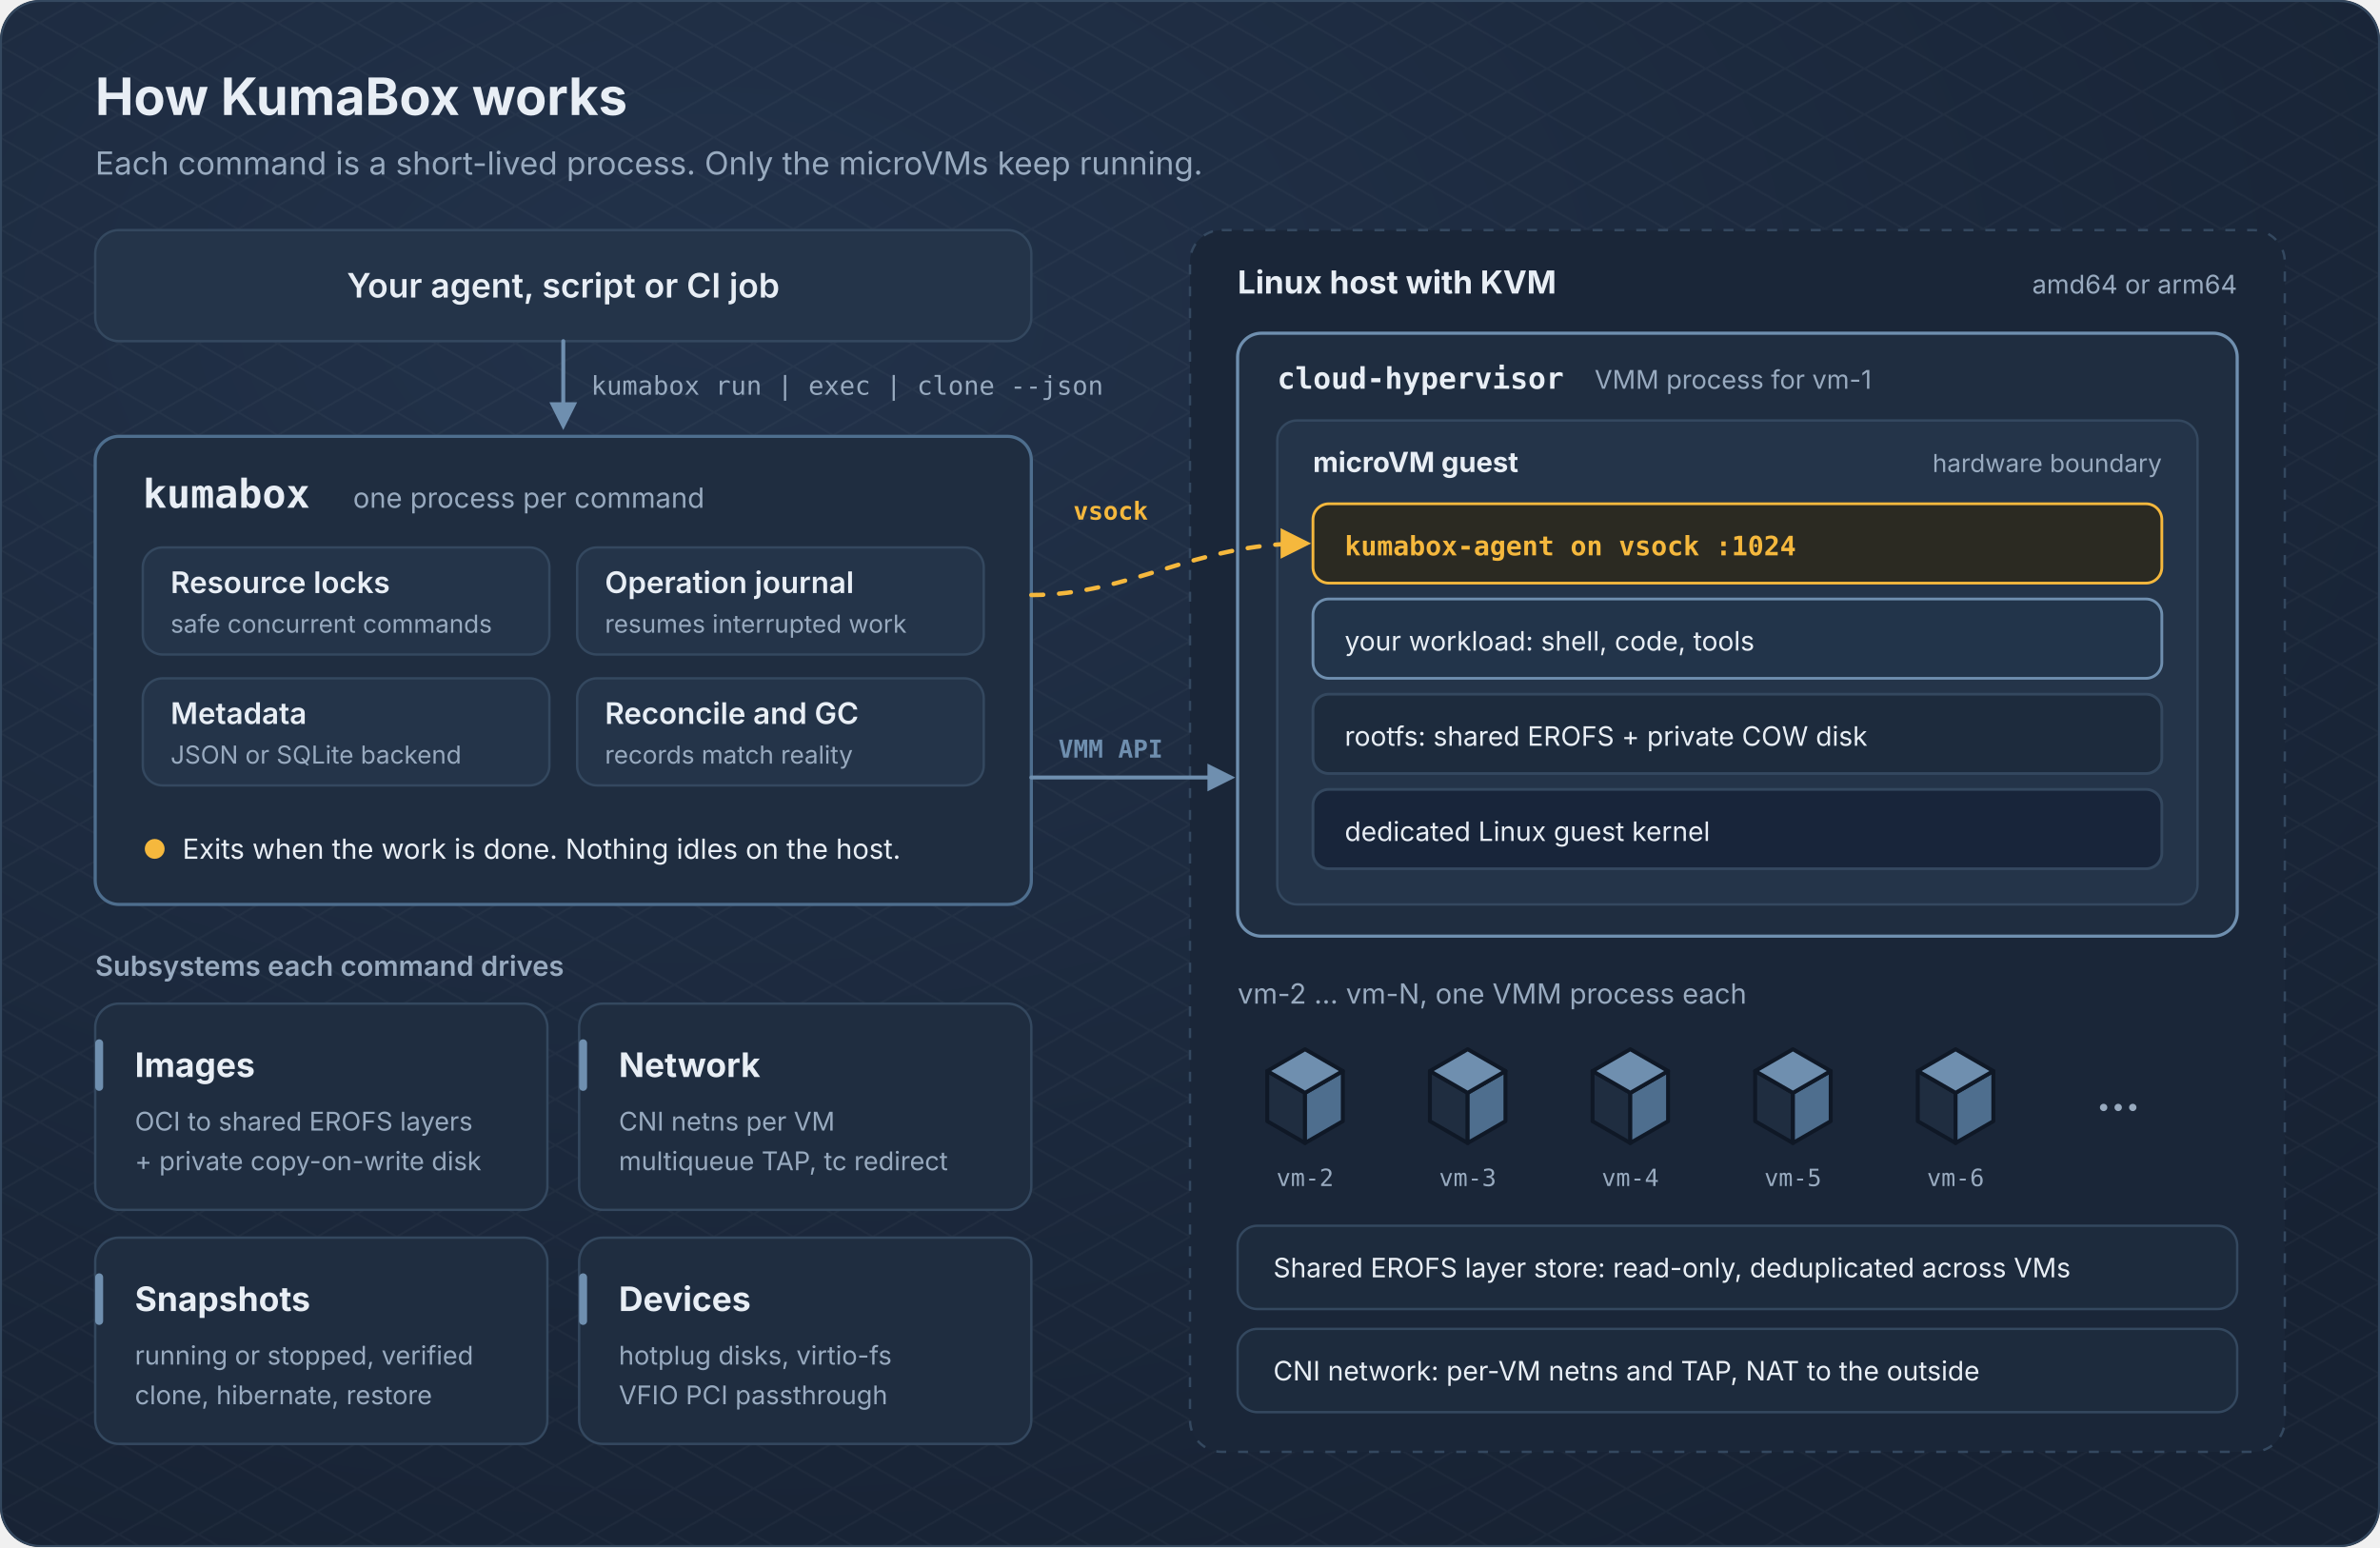
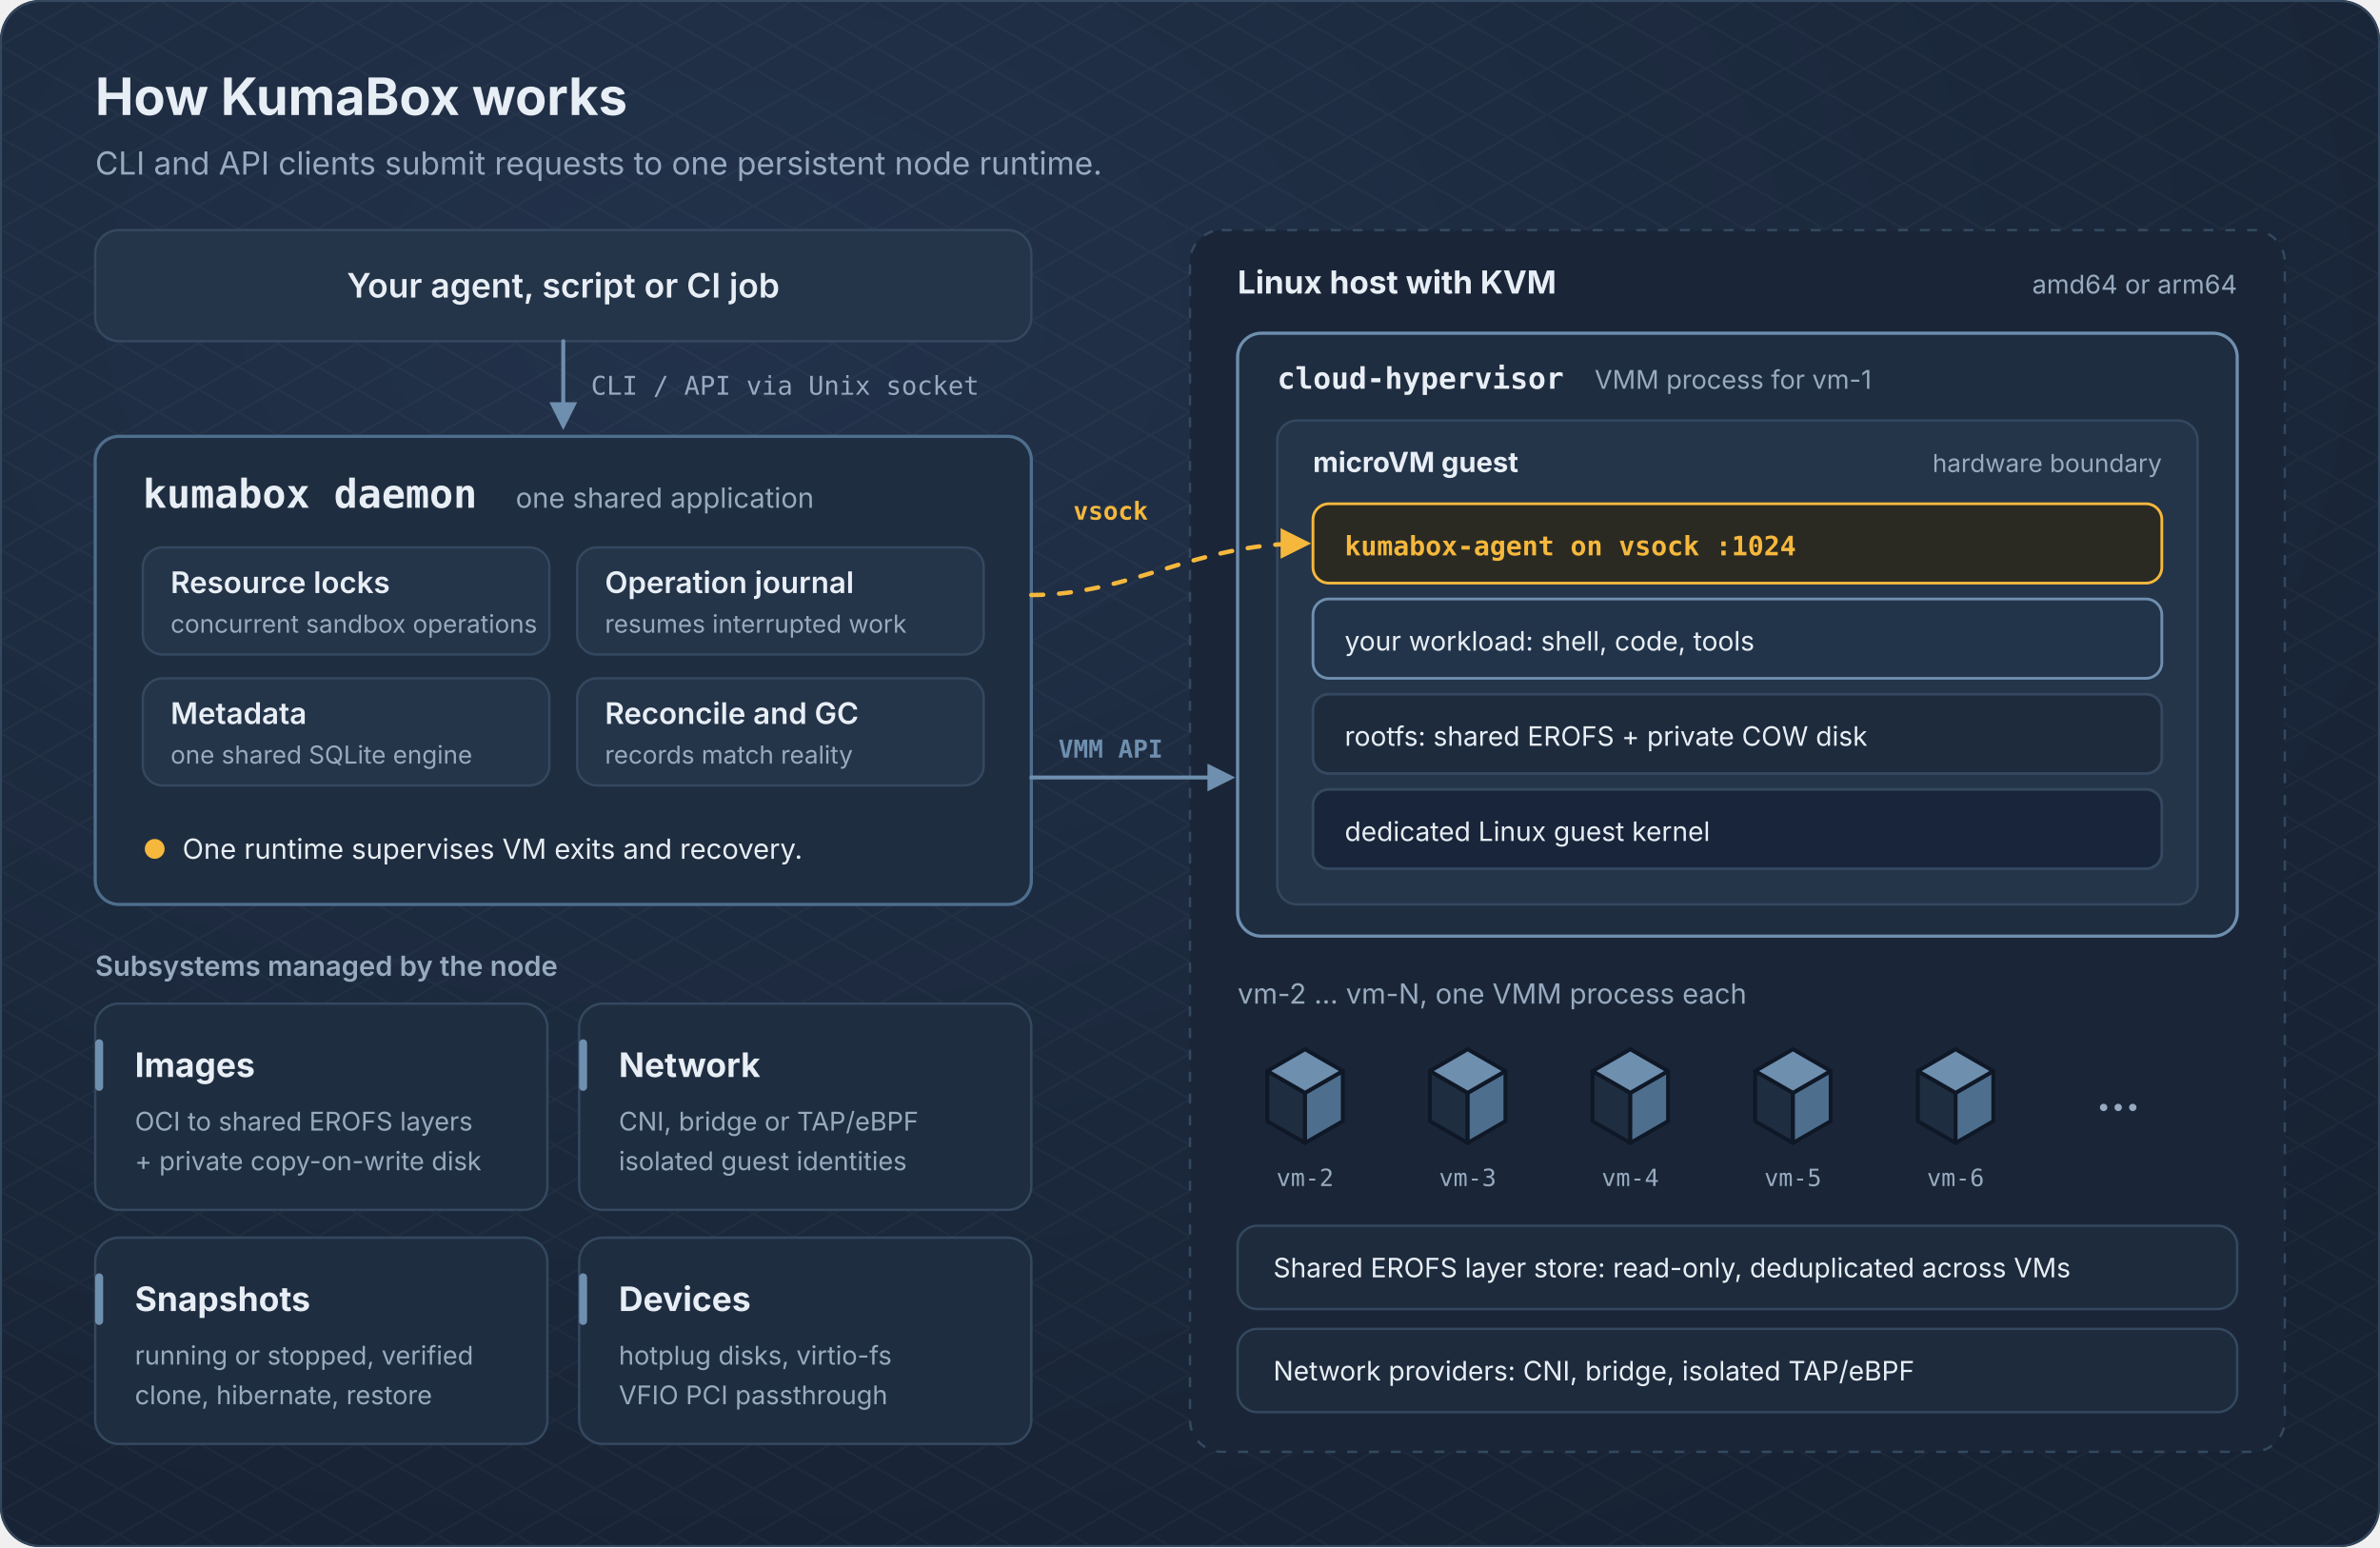
- <svg xmlns="http://www.w3.org/2000/svg" viewBox="0 0 1200 780" width="1200" height="780" role="img" aria-label="KumaBox architecture: a short-lived CLI control plane driving Cloud Hypervisor microVMs">
+ <svg xmlns="http://www.w3.org/2000/svg" viewBox="0 0 1200 780" width="1200" height="780" role="img" aria-label="KumaBox architecture: a persistent node runtime driving Cloud Hypervisor microVMs">
  <defs>
    <pattern id="iso" width="40" height="23.094" patternUnits="userSpaceOnUse">
      <path d="M0 0 L40 23.094 M40 0 L0 23.094" stroke="#ffffff" stroke-opacity="0.028" stroke-width="1" />
    </pattern>
    <radialGradient id="glow" cx="50%" cy="50%" r="50%">
      <stop offset="0%" stop-color="#F5B83D" stop-opacity="0.35" />
      <stop offset="100%" stop-color="#F5B83D" stop-opacity="0" />
    </radialGradient>
    <radialGradient id="vignette" cx="30%" cy="20%" r="90%">
      <stop offset="0%" stop-color="#22324A" />
      <stop offset="100%" stop-color="#172233" />
    </radialGradient>
    <marker id="arr" viewBox="0 0 10 10" refX="8" refY="5" markerWidth="7" markerHeight="7" orient="auto-start-reverse">
      <path d="M0 0 L10 5 L0 10 z" fill="#6F8FAF" />
    </marker>
    <marker id="arrH" viewBox="0 0 10 10" refX="8" refY="5" markerWidth="7" markerHeight="7" orient="auto-start-reverse">
      <path d="M0 0 L10 5 L0 10 z" fill="#F5B83D" />
    </marker>
  </defs>
  <style>
  text { font-family: 'Inter','Segoe UI','SF Pro Text',-apple-system,'Helvetica Neue',Arial,sans-serif; }
  .mono { font-family: 'JetBrains Mono','SFMono-Regular',Menlo,Consolas,'DejaVu Sans Mono',monospace; }
  .flow { stroke-dasharray: 6 8; animation: flow 1.6s linear infinite; }
  @keyframes flow { to { stroke-dashoffset: -28; } }
  
  @media (prefers-reduced-motion: reduce) { * { animation: none !important; } }
</style>
  <rect x="0" y="0" width="1200" height="780" rx="20" fill="url(#vignette)" />
  <rect x="0" y="0" width="1200" height="780" rx="20" fill="url(#iso)" />
  <rect x="0.5" y="0.5" width="1199" height="779" rx="20" fill="none" stroke="#34485F" />
  <text x="48" y="58" font-size="26" fill="#E8EEF5" font-weight="700" text-anchor="start">How KumaBox works</text>
-   <text x="48" y="88" font-size="16" fill="#98AABF" font-weight="400" text-anchor="start">Each command is a short-lived process. Only the microVMs keep running.</text>
+   <text x="48" y="88" font-size="16" fill="#98AABF" font-weight="400" text-anchor="start">CLI and API clients submit requests to one persistent node runtime.</text>
  <rect x="48" y="116" width="472" height="56" rx="12" fill="#243449" stroke="#34485F" stroke-width="1.2" />
  <text x="284.0" y="150" font-size="17" fill="#E8EEF5" font-weight="600" text-anchor="middle">Your agent, script or CI job</text>
  <line x1="284.0" y1="172" x2="284.0" y2="214" stroke="#6F8FAF" stroke-width="2" stroke-linecap="round" marker-end="url(#arr)" />
-   <text x="298.0" y="199" font-size="13" fill="#98AABF" font-weight="400" text-anchor="start" class="mono">kumabox run | exec | clone --json</text>
+   <text x="298.0" y="199" font-size="13" fill="#98AABF" font-weight="400" text-anchor="start" class="mono">CLI / API via Unix socket</text>
  <rect x="48" y="220" width="472" height="236" rx="12" fill="#1F2D40" stroke="#4E6E8E" stroke-width="1.6" />
-   <text x="72" y="256" font-size="20" fill="#E8EEF5" font-weight="700" text-anchor="start" class="mono">kumabox</text>
-   <text x="178" y="256" font-size="14" fill="#98AABF" font-weight="400" text-anchor="start">one process per command</text>
+   <text x="72" y="256" font-size="20" fill="#E8EEF5" font-weight="700" text-anchor="start" class="mono">kumabox daemon</text>
+   <text x="260" y="256" font-size="14" fill="#98AABF" font-weight="400" text-anchor="start">one shared application</text>
  <rect x="72.0" y="276" width="205.0" height="54" rx="10" fill="#243449" stroke="#34485F" stroke-width="1.2" />
  <text x="86.0" y="299" font-size="15" fill="#E8EEF5" font-weight="600" text-anchor="start">Resource locks</text>
-   <text x="86.0" y="319" font-size="12.5" fill="#98AABF" font-weight="400" text-anchor="start">safe concurrent commands</text>
+   <text x="86.0" y="319" font-size="12.5" fill="#98AABF" font-weight="400" text-anchor="start">concurrent sandbox operations</text>
  <rect x="291.0" y="276" width="205.0" height="54" rx="10" fill="#243449" stroke="#34485F" stroke-width="1.2" />
  <text x="305.0" y="299" font-size="15" fill="#E8EEF5" font-weight="600" text-anchor="start">Operation journal</text>
  <text x="305.0" y="319" font-size="12.5" fill="#98AABF" font-weight="400" text-anchor="start">resumes interrupted work</text>
  <rect x="72.0" y="342" width="205.0" height="54" rx="10" fill="#243449" stroke="#34485F" stroke-width="1.2" />
  <text x="86.0" y="365" font-size="15" fill="#E8EEF5" font-weight="600" text-anchor="start">Metadata</text>
-   <text x="86.0" y="385" font-size="12.5" fill="#98AABF" font-weight="400" text-anchor="start">JSON or SQLite backend</text>
+   <text x="86.0" y="385" font-size="12.5" fill="#98AABF" font-weight="400" text-anchor="start">one shared SQLite engine</text>
  <rect x="291.0" y="342" width="205.0" height="54" rx="10" fill="#243449" stroke="#34485F" stroke-width="1.2" />
  <text x="305.0" y="365" font-size="15" fill="#E8EEF5" font-weight="600" text-anchor="start">Reconcile and GC</text>
  <text x="305.0" y="385" font-size="12.5" fill="#98AABF" font-weight="400" text-anchor="start">records match reality</text>
  <circle cx="78" cy="428" r="5" fill="#F5B83D" />
-   <text x="92" y="433" font-size="14" fill="#E8EEF5" font-weight="400" text-anchor="start">Exits when the work is done. Nothing idles on the host.</text>
-   <text x="48" y="492" font-size="14" fill="#98AABF" font-weight="600" text-anchor="start">Subsystems each command drives</text>
+   <text x="92" y="433" font-size="14" fill="#E8EEF5" font-weight="400" text-anchor="start">One runtime supervises VM exits and recovery.</text>
+   <text x="48" y="492" font-size="14" fill="#98AABF" font-weight="600" text-anchor="start">Subsystems managed by the node</text>
  <rect x="48.0" y="506" width="228.0" height="104" rx="12" fill="#1F2D40" stroke="#34485F" stroke-width="1.2" />
  <rect x="48.0" y="524" width="4" height="26" rx="2" fill="#6F8FAF" />
  <text x="68.0" y="543" font-size="17" fill="#E8EEF5" font-weight="700" text-anchor="start">Images</text>
  <text x="68.0" y="570" font-size="13" fill="#98AABF" font-weight="400" text-anchor="start">OCI to shared EROFS layers</text>
  <text x="68.0" y="590" font-size="13" fill="#98AABF" font-weight="400" text-anchor="start">+ private copy-on-write disk</text>
  <rect x="292.0" y="506" width="228.0" height="104" rx="12" fill="#1F2D40" stroke="#34485F" stroke-width="1.2" />
  <rect x="292.0" y="524" width="4" height="26" rx="2" fill="#6F8FAF" />
  <text x="312.0" y="543" font-size="17" fill="#E8EEF5" font-weight="700" text-anchor="start">Network</text>
-   <text x="312.0" y="570" font-size="13" fill="#98AABF" font-weight="400" text-anchor="start">CNI netns per VM</text>
-   <text x="312.0" y="590" font-size="13" fill="#98AABF" font-weight="400" text-anchor="start">multiqueue TAP, tc redirect</text>
+   <text x="312.0" y="570" font-size="13" fill="#98AABF" font-weight="400" text-anchor="start">CNI, bridge or TAP/eBPF</text>
+   <text x="312.0" y="590" font-size="13" fill="#98AABF" font-weight="400" text-anchor="start">isolated guest identities</text>
  <rect x="48.0" y="624" width="228.0" height="104" rx="12" fill="#1F2D40" stroke="#34485F" stroke-width="1.2" />
  <rect x="48.0" y="642" width="4" height="26" rx="2" fill="#6F8FAF" />
  <text x="68.0" y="661" font-size="17" fill="#E8EEF5" font-weight="700" text-anchor="start">Snapshots</text>
  <text x="68.0" y="688" font-size="13" fill="#98AABF" font-weight="400" text-anchor="start">running or stopped, verified</text>
  <text x="68.0" y="708" font-size="13" fill="#98AABF" font-weight="400" text-anchor="start">clone, hibernate, restore</text>
  <rect x="292.0" y="624" width="228.0" height="104" rx="12" fill="#1F2D40" stroke="#34485F" stroke-width="1.2" />
  <rect x="292.0" y="642" width="4" height="26" rx="2" fill="#6F8FAF" />
  <text x="312.0" y="661" font-size="17" fill="#E8EEF5" font-weight="700" text-anchor="start">Devices</text>
  <text x="312.0" y="688" font-size="13" fill="#98AABF" font-weight="400" text-anchor="start">hotplug disks, virtio-fs</text>
  <text x="312.0" y="708" font-size="13" fill="#98AABF" font-weight="400" text-anchor="start">VFIO PCI passthrough</text>
  <rect x="600" y="116" width="552" height="616" rx="16" fill="#1A2638" stroke="#34485F" stroke-width="1.2" stroke-dasharray="5 6" />
  <text x="624" y="148" font-size="16" fill="#E8EEF5" font-weight="700" text-anchor="start">Linux host with KVM</text>
  <text x="1128" y="148" font-size="13" fill="#98AABF" font-weight="400" text-anchor="end">amd64 or arm64</text>
  <rect x="624" y="168" width="504" height="304" rx="12" fill="#1F2D40" stroke="#6F8FAF" stroke-width="1.6" />
  <text x="644" y="196" font-size="15" fill="#E8EEF5" font-weight="700" text-anchor="start" class="mono">cloud-hypervisor</text>
  <text x="804" y="196" font-size="13" fill="#98AABF" font-weight="400" text-anchor="start">VMM process for vm-1</text>
  <rect x="644" y="212" width="464" height="244" rx="10" fill="#243449" stroke="#34485F" stroke-width="1.2" />
  <text x="662" y="238" font-size="14" fill="#E8EEF5" font-weight="700" text-anchor="start">microVM guest</text>
  <text x="1090" y="238" font-size="12.5" fill="#98AABF" font-weight="400" text-anchor="end">hardware boundary</text>
  <rect x="662" y="254" width="428" height="40" rx="8" fill="#2B2A22" stroke="#F5B83D" stroke-width="1.4" />
  <text x="678" y="280" font-size="13.5" fill="#F5B83D" font-weight="600" text-anchor="start" class="mono">kumabox-agent on vsock :1024</text>
  <rect x="662" y="302" width="428" height="40" rx="8" fill="#22344A" stroke="#6F8FAF" stroke-width="1.4" />
  <text x="678" y="328" font-size="13.5" fill="#E8EEF5" font-weight="400" text-anchor="start">your workload: shell, code, tools</text>
  <rect x="662" y="350" width="428" height="40" rx="8" fill="#1D2B3D" stroke="#34485F" stroke-width="1.4" />
  <text x="678" y="376" font-size="13.5" fill="#E8EEF5" font-weight="400" text-anchor="start">rootfs: shared EROFS + private COW disk</text>
  <rect x="662" y="398" width="428" height="40" rx="8" fill="#18253A" stroke="#34485F" stroke-width="1.4" />
  <text x="678" y="424" font-size="13.5" fill="#E8EEF5" font-weight="400" text-anchor="start">dedicated Linux guest kernel</text>
  <text x="624" y="506" font-size="14" fill="#98AABF" font-weight="400" text-anchor="start">vm-2 ... vm-N, one VMM process each</text>
  <g>
    <polygon points="638.948,540 658,551.0 658,576.3 638.948,565.3" fill="#1F2D40" stroke="#0F1826" stroke-width="2" stroke-linejoin="round" />
    <polygon points="677.052,540 658,551.0 658,576.3 677.052,565.3" fill="#4E6E8E" stroke="#0F1826" stroke-width="2" stroke-linejoin="round" />
    <polygon points="658,529.0 677.052,540 658,551.0 638.948,540" fill="#6F8FAF" stroke="#0F1826" stroke-width="2" stroke-linejoin="round" />
  </g>
  <text x="658" y="598" font-size="12" fill="#98AABF" font-weight="400" text-anchor="middle" class="mono">vm-2</text>
  <g>
    <polygon points="720.948,540 740,551.0 740,576.3 720.948,565.3" fill="#1F2D40" stroke="#0F1826" stroke-width="2" stroke-linejoin="round" />
    <polygon points="759.052,540 740,551.0 740,576.3 759.052,565.3" fill="#4E6E8E" stroke="#0F1826" stroke-width="2" stroke-linejoin="round" />
    <polygon points="740,529.0 759.052,540 740,551.0 720.948,540" fill="#6F8FAF" stroke="#0F1826" stroke-width="2" stroke-linejoin="round" />
  </g>
  <text x="740" y="598" font-size="12" fill="#98AABF" font-weight="400" text-anchor="middle" class="mono">vm-3</text>
  <g>
    <polygon points="802.948,540 822,551.0 822,576.3 802.948,565.3" fill="#1F2D40" stroke="#0F1826" stroke-width="2" stroke-linejoin="round" />
    <polygon points="841.052,540 822,551.0 822,576.3 841.052,565.3" fill="#4E6E8E" stroke="#0F1826" stroke-width="2" stroke-linejoin="round" />
    <polygon points="822,529.0 841.052,540 822,551.0 802.948,540" fill="#6F8FAF" stroke="#0F1826" stroke-width="2" stroke-linejoin="round" />
  </g>
  <text x="822" y="598" font-size="12" fill="#98AABF" font-weight="400" text-anchor="middle" class="mono">vm-4</text>
  <g>
    <polygon points="884.948,540 904,551.0 904,576.3 884.948,565.3" fill="#1F2D40" stroke="#0F1826" stroke-width="2" stroke-linejoin="round" />
    <polygon points="923.052,540 904,551.0 904,576.3 923.052,565.3" fill="#4E6E8E" stroke="#0F1826" stroke-width="2" stroke-linejoin="round" />
    <polygon points="904,529.0 923.052,540 904,551.0 884.948,540" fill="#6F8FAF" stroke="#0F1826" stroke-width="2" stroke-linejoin="round" />
  </g>
  <text x="904" y="598" font-size="12" fill="#98AABF" font-weight="400" text-anchor="middle" class="mono">vm-5</text>
  <g>
    <polygon points="966.948,540 986,551.0 986,576.3 966.948,565.3" fill="#1F2D40" stroke="#0F1826" stroke-width="2" stroke-linejoin="round" />
    <polygon points="1005.052,540 986,551.0 986,576.3 1005.052,565.3" fill="#4E6E8E" stroke="#0F1826" stroke-width="2" stroke-linejoin="round" />
    <polygon points="986,529.0 1005.052,540 986,551.0 966.948,540" fill="#6F8FAF" stroke="#0F1826" stroke-width="2" stroke-linejoin="round" />
  </g>
  <text x="986" y="598" font-size="12" fill="#98AABF" font-weight="400" text-anchor="middle" class="mono">vm-6</text>
  <text x="1068" y="560" font-size="22" fill="#98AABF" font-weight="700" text-anchor="middle">...</text>
  <rect x="624" y="618" width="504" height="42" rx="10" fill="#1D2B3D" stroke="#34485F" stroke-width="1.2" />
  <text x="642" y="644" font-size="13.5" fill="#E8EEF5" font-weight="400" text-anchor="start">Shared EROFS layer store: read-only, deduplicated across VMs</text>
  <rect x="624" y="670" width="504" height="42" rx="10" fill="#1D2B3D" stroke="#34485F" stroke-width="1.2" />
-   <text x="642" y="696" font-size="13.5" fill="#E8EEF5" font-weight="400" text-anchor="start">CNI network: per-VM netns and TAP, NAT to the outside</text>
+   <text x="642" y="696" font-size="13.5" fill="#E8EEF5" font-weight="400" text-anchor="start">Network providers: CNI, bridge, isolated TAP/eBPF</text>
  <path d="M520 300 C 570 300, 602 274, 658 274" stroke="#F5B83D" stroke-width="2.2" fill="none" stroke-linecap="round" stroke-linejoin="round" marker-end="url(#arrH)" class="flow" />
  <text x="560" y="262" font-size="12.5" fill="#F5B83D" font-weight="600" text-anchor="middle" class="mono">vsock</text>
  <path d="M520 392 L 620 392" stroke="#6F8FAF" stroke-width="2" fill="none" stroke-linecap="round" stroke-linejoin="round" marker-end="url(#arr)" />
  <text x="560" y="382" font-size="12.5" fill="#6F8FAF" font-weight="600" text-anchor="middle" class="mono">VMM API</text>
  <text x="560" y="758" font-size="1" fill="#E8EEF5" font-weight="400" text-anchor="start" />
</svg>
